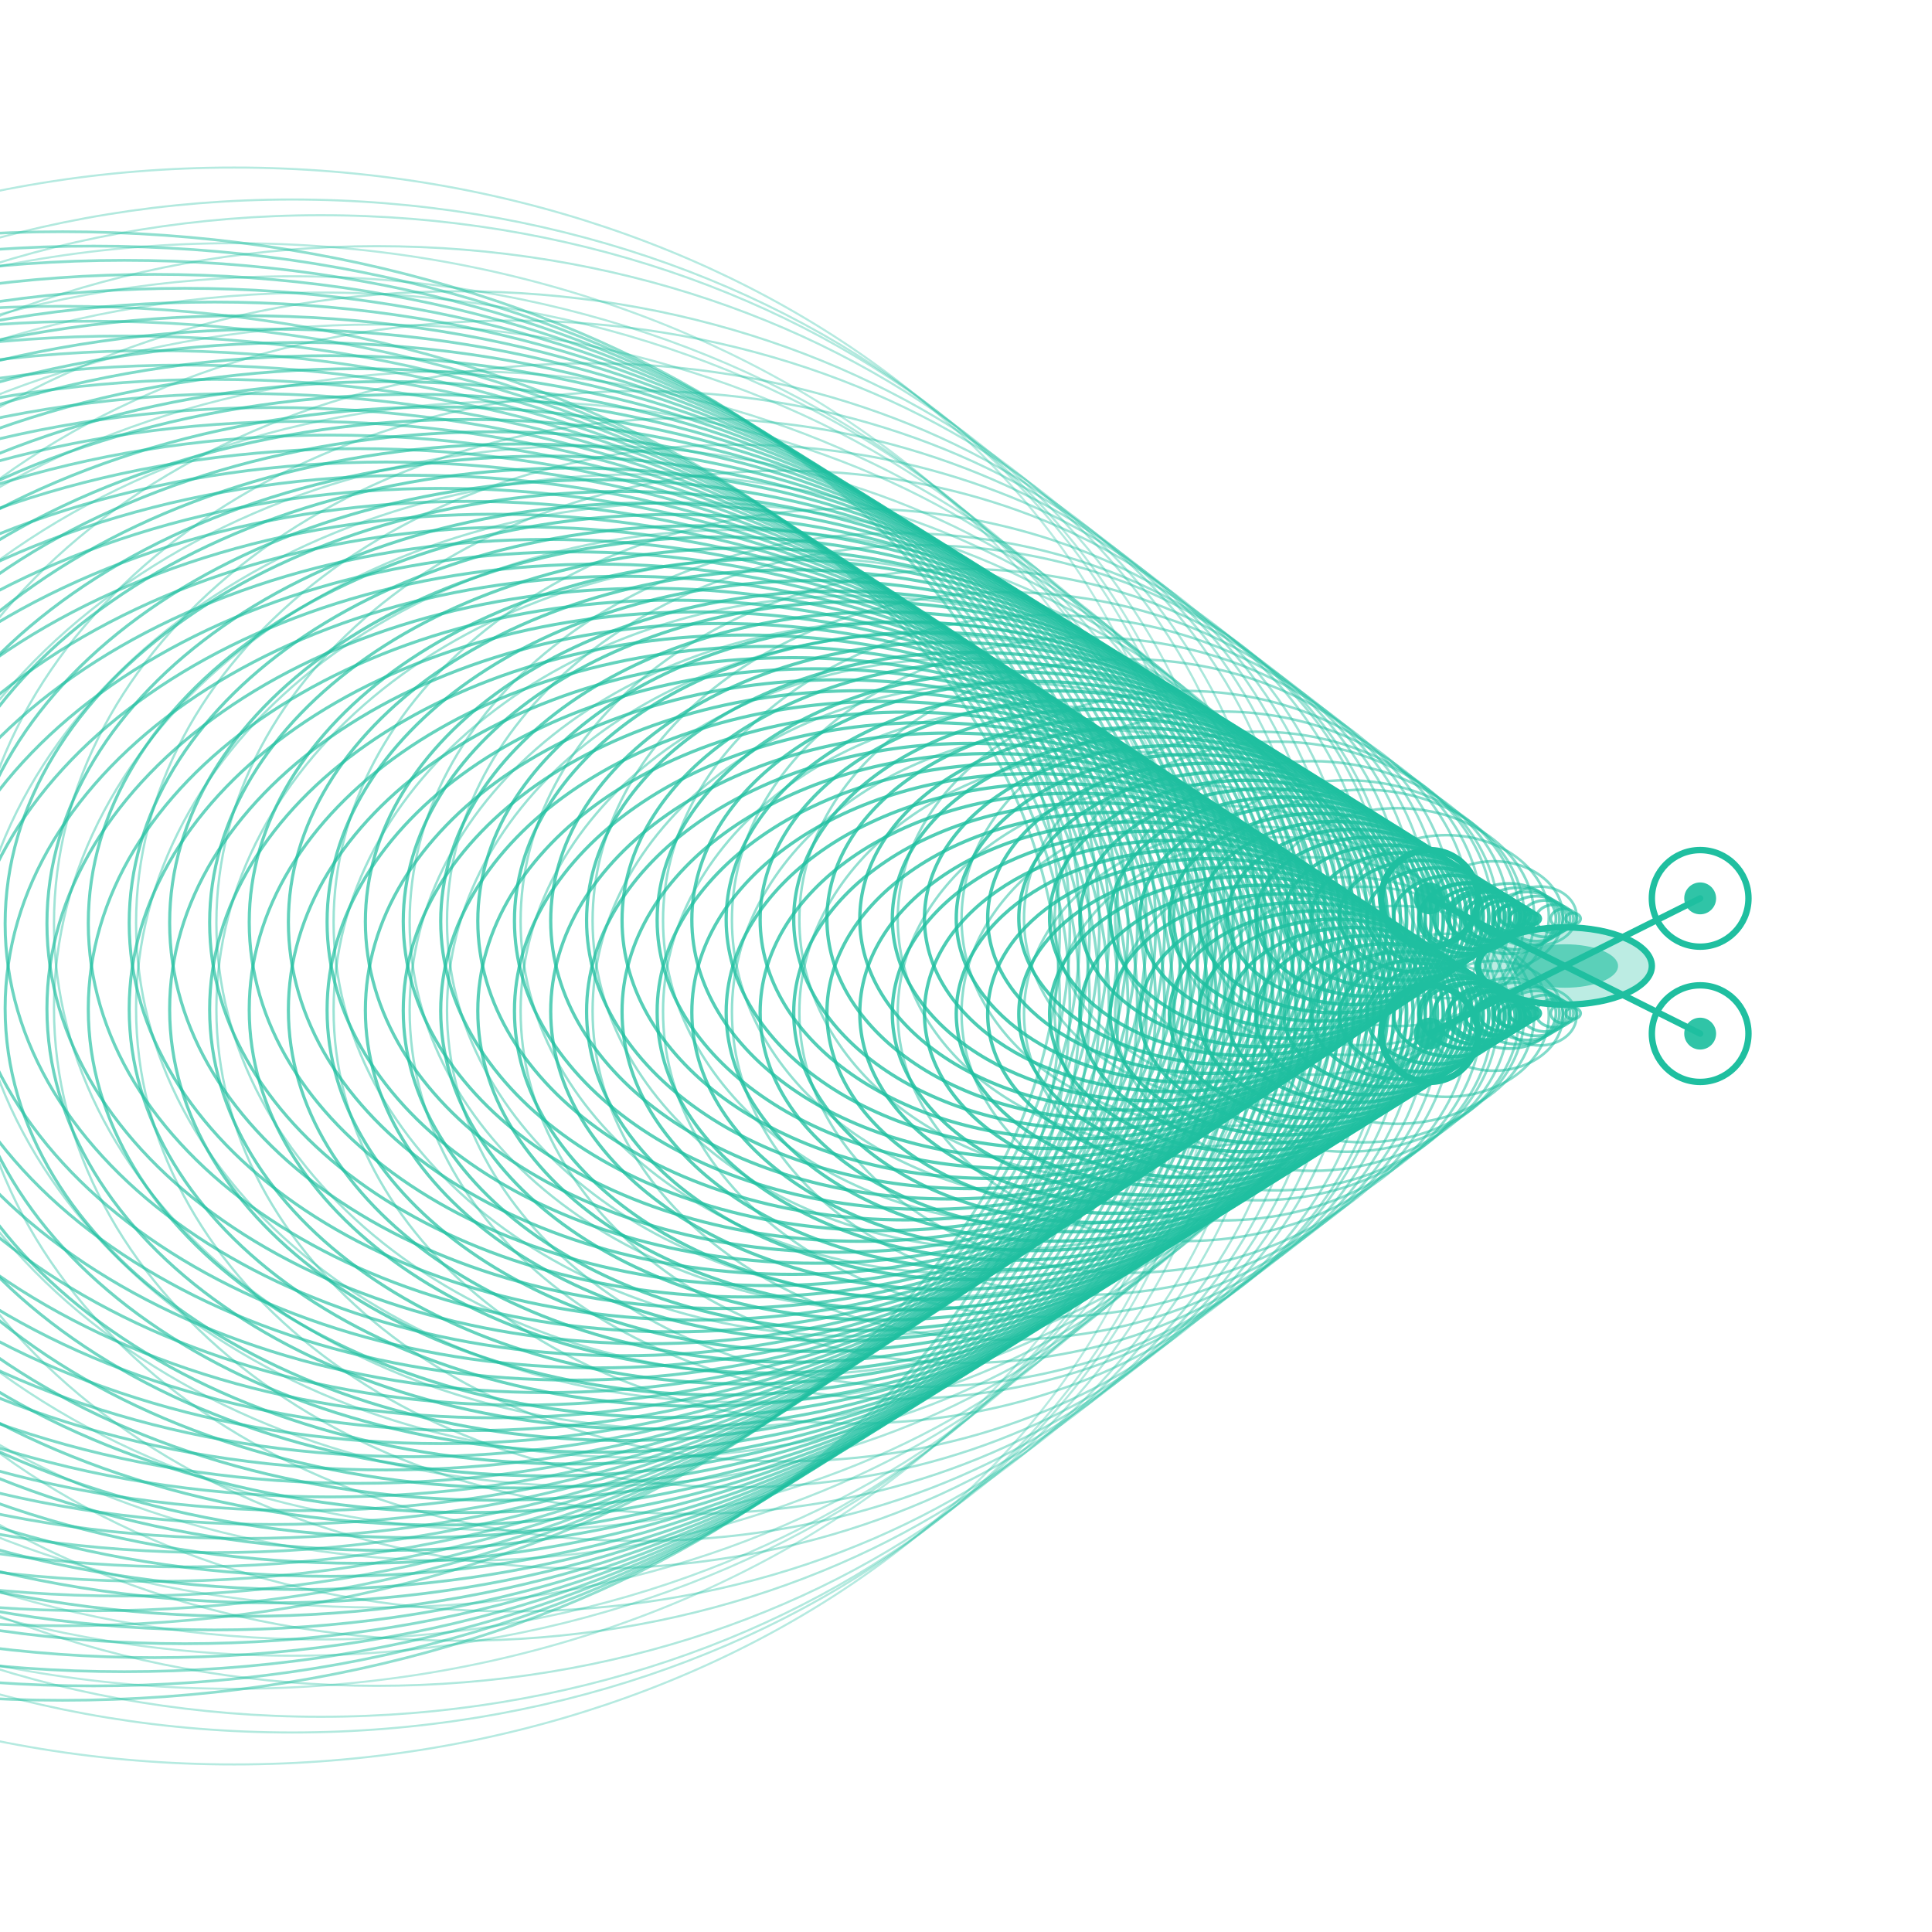
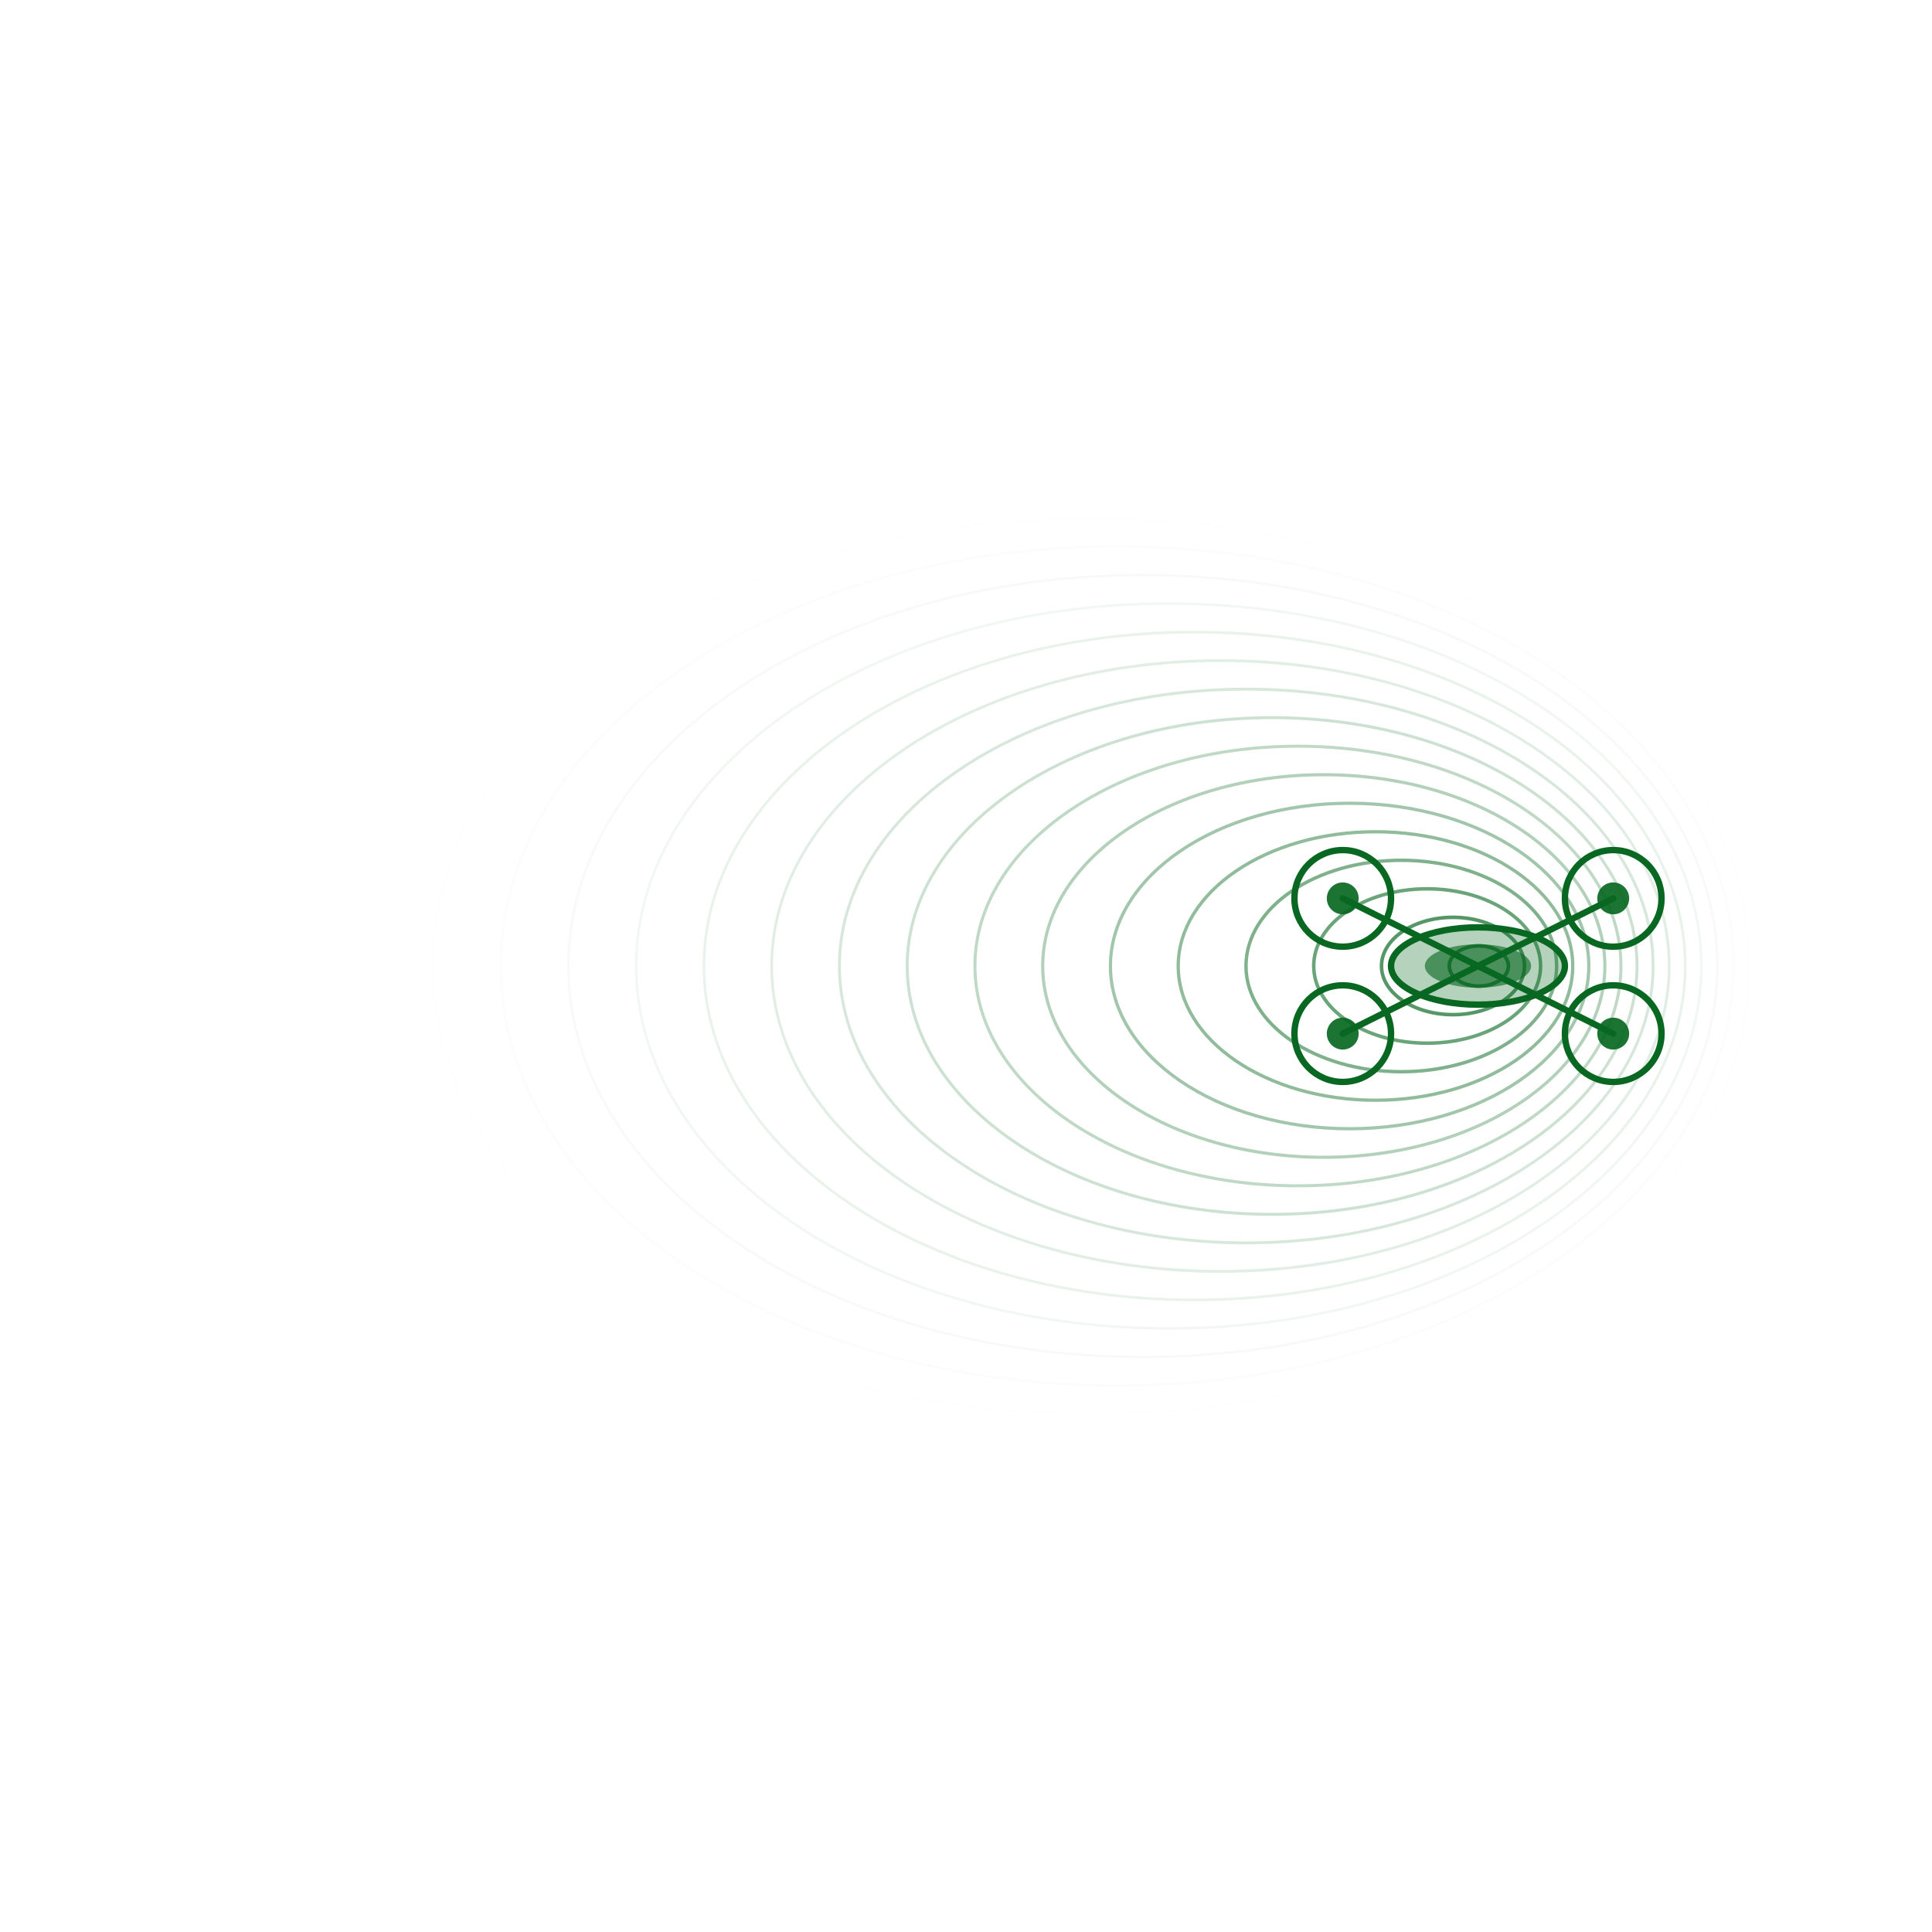
<svg xmlns="http://www.w3.org/2000/svg" viewBox="0 0 1000 1000" width="1000" height="1000" fill="none" role="img" aria-label="HET68 drone logo">
  <g transform="translate(500 500)">
-     <ellipse cx="-467.59" cy="19.29" rx="516.11" ry="360.78" stroke="#1FBFA0" stroke-width="1.39" stroke-opacity="0.497" />
-     <ellipse cx="-467.59" cy="-19.29" rx="516.11" ry="360.78" stroke="#1FBFA0" stroke-width="1.39" stroke-opacity="0.497" />
-     <ellipse cx="-451.52" cy="19.44" rx="505.25" ry="353.19" stroke="#1FBFA0" stroke-width="1.40" stroke-opacity="0.506" />
-     <ellipse cx="-451.52" cy="-19.44" rx="505.25" ry="353.19" stroke="#1FBFA0" stroke-width="1.40" stroke-opacity="0.506" />
-     <ellipse cx="-378.82" cy="19.58" rx="494.51" ry="393.69" stroke="#1FBFA0" stroke-width="1.07" stroke-opacity="0.331" />
-     <ellipse cx="-435.63" cy="19.58" rx="494.51" ry="345.68" stroke="#1FBFA0" stroke-width="1.41" stroke-opacity="0.514" />
-     <ellipse cx="-378.82" cy="-19.58" rx="494.51" ry="393.69" stroke="#1FBFA0" stroke-width="1.07" stroke-opacity="0.331" />
-     <ellipse cx="-435.63" cy="-19.58" rx="494.51" ry="345.68" stroke="#1FBFA0" stroke-width="1.41" stroke-opacity="0.514" />
-     <ellipse cx="-419.91" cy="19.73" rx="483.88" ry="338.25" stroke="#1FBFA0" stroke-width="1.42" stroke-opacity="0.522" />
-     <ellipse cx="-419.91" cy="-19.73" rx="483.88" ry="338.25" stroke="#1FBFA0" stroke-width="1.42" stroke-opacity="0.522" />
-     <ellipse cx="-348.78" cy="19.87" rx="473.37" ry="376.86" stroke="#1FBFA0" stroke-width="1.08" stroke-opacity="0.342" />
-     <ellipse cx="-404.36" cy="19.87" rx="473.37" ry="330.90" stroke="#1FBFA0" stroke-width="1.43" stroke-opacity="0.531" />
-     <ellipse cx="-348.78" cy="-19.87" rx="473.37" ry="376.86" stroke="#1FBFA0" stroke-width="1.08" stroke-opacity="0.342" />
-     <ellipse cx="-404.36" cy="-19.87" rx="473.37" ry="330.90" stroke="#1FBFA0" stroke-width="1.43" stroke-opacity="0.531" />
-     <ellipse cx="-334.01" cy="20.01" rx="462.98" ry="368.59" stroke="#1FBFA0" stroke-width="1.09" stroke-opacity="0.347" />
-     <ellipse cx="-388.98" cy="20.01" rx="462.98" ry="323.64" stroke="#1FBFA0" stroke-width="1.44" stroke-opacity="0.539" />
-     <ellipse cx="-334.01" cy="-20.01" rx="462.98" ry="368.59" stroke="#1FBFA0" stroke-width="1.09" stroke-opacity="0.347" />
-     <ellipse cx="-388.98" cy="-20.01" rx="462.98" ry="323.64" stroke="#1FBFA0" stroke-width="1.44" stroke-opacity="0.539" />
-     <ellipse cx="-373.77" cy="20.15" rx="452.70" ry="316.45" stroke="#1FBFA0" stroke-width="1.45" stroke-opacity="0.547" />
-     <ellipse cx="-373.77" cy="-20.15" rx="452.70" ry="316.45" stroke="#1FBFA0" stroke-width="1.45" stroke-opacity="0.547" />
-     <ellipse cx="-304.94" cy="20.28" rx="442.53" ry="352.30" stroke="#1FBFA0" stroke-width="1.10" stroke-opacity="0.358" />
-     <ellipse cx="-358.72" cy="20.28" rx="442.53" ry="309.34" stroke="#1FBFA0" stroke-width="1.46" stroke-opacity="0.555" />
-     <ellipse cx="-304.94" cy="-20.28" rx="442.53" ry="352.30" stroke="#1FBFA0" stroke-width="1.10" stroke-opacity="0.358" />
-     <ellipse cx="-358.72" cy="-20.28" rx="442.53" ry="309.34" stroke="#1FBFA0" stroke-width="1.46" stroke-opacity="0.555" />
-     <ellipse cx="-343.84" cy="20.42" rx="432.47" ry="302.31" stroke="#1FBFA0" stroke-width="1.46" stroke-opacity="0.563" />
-     <ellipse cx="-343.84" cy="-20.42" rx="432.47" ry="302.31" stroke="#1FBFA0" stroke-width="1.46" stroke-opacity="0.563" />
-     <ellipse cx="-329.12" cy="20.55" rx="422.52" ry="295.35" stroke="#1FBFA0" stroke-width="1.47" stroke-opacity="0.570" />
-     <ellipse cx="-329.12" cy="-20.55" rx="422.52" ry="295.35" stroke="#1FBFA0" stroke-width="1.47" stroke-opacity="0.570" />
-     <ellipse cx="-262.51" cy="20.69" rx="412.68" ry="328.54" stroke="#1FBFA0" stroke-width="1.12" stroke-opacity="0.373" />
-     <ellipse cx="-314.55" cy="20.69" rx="412.68" ry="288.47" stroke="#1FBFA0" stroke-width="1.48" stroke-opacity="0.578" />
-     <ellipse cx="-262.51" cy="-20.69" rx="412.68" ry="328.54" stroke="#1FBFA0" stroke-width="1.12" stroke-opacity="0.373" />
-     <ellipse cx="-314.55" cy="-20.69" rx="412.68" ry="288.47" stroke="#1FBFA0" stroke-width="1.48" stroke-opacity="0.578" />
-     <ellipse cx="-300.15" cy="20.82" rx="402.94" ry="281.67" stroke="#1FBFA0" stroke-width="1.49" stroke-opacity="0.586" />
-     <ellipse cx="-300.15" cy="-20.82" rx="402.94" ry="281.67" stroke="#1FBFA0" stroke-width="1.49" stroke-opacity="0.586" />
-     <ellipse cx="-234.99" cy="20.95" rx="393.31" ry="313.12" stroke="#1FBFA0" stroke-width="1.13" stroke-opacity="0.382" />
-     <ellipse cx="-285.91" cy="20.95" rx="393.31" ry="274.94" stroke="#1FBFA0" stroke-width="1.50" stroke-opacity="0.593" />
-     <ellipse cx="-234.99" cy="-20.95" rx="393.31" ry="313.12" stroke="#1FBFA0" stroke-width="1.13" stroke-opacity="0.382" />
-     <ellipse cx="-285.91" cy="-20.95" rx="393.31" ry="274.94" stroke="#1FBFA0" stroke-width="1.50" stroke-opacity="0.593" />
-     <ellipse cx="-271.81" cy="21.07" rx="383.79" ry="268.28" stroke="#1FBFA0" stroke-width="1.51" stroke-opacity="0.601" />
-     <ellipse cx="-271.81" cy="-21.07" rx="383.79" ry="268.28" stroke="#1FBFA0" stroke-width="1.51" stroke-opacity="0.601" />
-     <ellipse cx="-257.88" cy="21.20" rx="374.37" ry="261.69" stroke="#1FBFA0" stroke-width="1.52" stroke-opacity="0.608" />
-     <ellipse cx="-257.88" cy="-21.20" rx="374.37" ry="261.69" stroke="#1FBFA0" stroke-width="1.52" stroke-opacity="0.608" />
-     <ellipse cx="-194.83" cy="21.33" rx="365.05" ry="290.62" stroke="#1FBFA0" stroke-width="1.15" stroke-opacity="0.396" />
-     <ellipse cx="-244.09" cy="21.33" rx="365.05" ry="255.18" stroke="#1FBFA0" stroke-width="1.52" stroke-opacity="0.615" />
-     <ellipse cx="-194.83" cy="-21.33" rx="365.05" ry="290.62" stroke="#1FBFA0" stroke-width="1.15" stroke-opacity="0.396" />
-     <ellipse cx="-244.09" cy="-21.33" rx="365.05" ry="255.18" stroke="#1FBFA0" stroke-width="1.52" stroke-opacity="0.615" />
-     <ellipse cx="-230.46" cy="21.45" rx="355.83" ry="248.74" stroke="#1FBFA0" stroke-width="1.53" stroke-opacity="0.622" />
-     <ellipse cx="-230.46" cy="-21.45" rx="355.83" ry="248.74" stroke="#1FBFA0" stroke-width="1.53" stroke-opacity="0.622" />
-     <ellipse cx="-168.77" cy="21.57" rx="346.72" ry="276.03" stroke="#1FBFA0" stroke-width="1.17" stroke-opacity="0.406" />
-     <ellipse cx="-216.97" cy="21.57" rx="346.72" ry="242.36" stroke="#1FBFA0" stroke-width="1.54" stroke-opacity="0.630" />
-     <ellipse cx="-168.77" cy="-21.57" rx="346.72" ry="276.03" stroke="#1FBFA0" stroke-width="1.17" stroke-opacity="0.406" />
-     <ellipse cx="-216.97" cy="-21.57" rx="346.72" ry="242.36" stroke="#1FBFA0" stroke-width="1.54" stroke-opacity="0.630" />
-     <ellipse cx="-203.63" cy="21.70" rx="337.70" ry="236.06" stroke="#1FBFA0" stroke-width="1.55" stroke-opacity="0.637" />
-     <ellipse cx="-203.63" cy="-21.70" rx="337.70" ry="236.06" stroke="#1FBFA0" stroke-width="1.55" stroke-opacity="0.637" />
-     <ellipse cx="-143.28" cy="21.82" rx="328.78" ry="261.75" stroke="#1FBFA0" stroke-width="1.18" stroke-opacity="0.415" />
-     <ellipse cx="-190.43" cy="21.82" rx="328.78" ry="229.83" stroke="#1FBFA0" stroke-width="1.56" stroke-opacity="0.643" />
-     <ellipse cx="-143.28" cy="-21.82" rx="328.78" ry="261.75" stroke="#1FBFA0" stroke-width="1.18" stroke-opacity="0.415" />
-     <ellipse cx="-190.43" cy="-21.82" rx="328.78" ry="229.83" stroke="#1FBFA0" stroke-width="1.56" stroke-opacity="0.643" />
-     <ellipse cx="-177.38" cy="21.94" rx="319.96" ry="223.66" stroke="#1FBFA0" stroke-width="1.56" stroke-opacity="0.650" />
-     <ellipse cx="-177.38" cy="-21.94" rx="319.96" ry="223.66" stroke="#1FBFA0" stroke-width="1.56" stroke-opacity="0.650" />
-     <ellipse cx="-118.34" cy="22.05" rx="311.23" ry="247.78" stroke="#1FBFA0" stroke-width="1.19" stroke-opacity="0.424" />
-     <ellipse cx="-164.47" cy="22.05" rx="311.23" ry="217.56" stroke="#1FBFA0" stroke-width="1.57" stroke-opacity="0.657" />
-     <ellipse cx="-118.34" cy="-22.05" rx="311.23" ry="247.78" stroke="#1FBFA0" stroke-width="1.19" stroke-opacity="0.424" />
-     <ellipse cx="-164.47" cy="-22.05" rx="311.23" ry="217.56" stroke="#1FBFA0" stroke-width="1.57" stroke-opacity="0.657" />
-     <ellipse cx="-151.70" cy="22.17" rx="302.60" ry="211.53" stroke="#1FBFA0" stroke-width="1.58" stroke-opacity="0.664" />
-     <ellipse cx="-151.70" cy="-22.17" rx="302.60" ry="211.53" stroke="#1FBFA0" stroke-width="1.58" stroke-opacity="0.664" />
-     <ellipse cx="-93.94" cy="22.28" rx="294.06" ry="234.11" stroke="#1FBFA0" stroke-width="1.20" stroke-opacity="0.432" />
-     <ellipse cx="-139.07" cy="22.28" rx="294.06" ry="205.56" stroke="#1FBFA0" stroke-width="1.59" stroke-opacity="0.671" />
-     <ellipse cx="-93.94" cy="-22.28" rx="294.06" ry="234.11" stroke="#1FBFA0" stroke-width="1.20" stroke-opacity="0.432" />
-     <ellipse cx="-139.07" cy="-22.28" rx="294.06" ry="205.56" stroke="#1FBFA0" stroke-width="1.59" stroke-opacity="0.671" />
-     <ellipse cx="-126.57" cy="22.40" rx="285.62" ry="199.66" stroke="#1FBFA0" stroke-width="1.60" stroke-opacity="0.677" />
-     <ellipse cx="-126.57" cy="-22.40" rx="285.62" ry="199.66" stroke="#1FBFA0" stroke-width="1.60" stroke-opacity="0.677" />
-     <ellipse cx="-114.22" cy="22.51" rx="277.27" ry="193.82" stroke="#1FBFA0" stroke-width="1.60" stroke-opacity="0.684" />
-     <ellipse cx="-114.22" cy="-22.51" rx="277.27" ry="193.82" stroke="#1FBFA0" stroke-width="1.60" stroke-opacity="0.684" />
-     <ellipse cx="-58.32" cy="22.62" rx="269.01" ry="214.16" stroke="#1FBFA0" stroke-width="1.22" stroke-opacity="0.445" />
-     <ellipse cx="-101.99" cy="22.62" rx="269.01" ry="188.04" stroke="#1FBFA0" stroke-width="1.61" stroke-opacity="0.690" />
-     <ellipse cx="-58.32" cy="-22.62" rx="269.01" ry="214.16" stroke="#1FBFA0" stroke-width="1.22" stroke-opacity="0.445" />
-     <ellipse cx="-101.99" cy="-22.62" rx="269.01" ry="188.04" stroke="#1FBFA0" stroke-width="1.61" stroke-opacity="0.690" />
-     <ellipse cx="-89.90" cy="22.73" rx="260.83" ry="182.33" stroke="#1FBFA0" stroke-width="1.62" stroke-opacity="0.697" />
-     <ellipse cx="-89.90" cy="-22.73" rx="260.83" ry="182.33" stroke="#1FBFA0" stroke-width="1.62" stroke-opacity="0.697" />
-     <ellipse cx="-35.22" cy="22.84" rx="252.75" ry="201.22" stroke="#1FBFA0" stroke-width="1.23" stroke-opacity="0.453" />
-     <ellipse cx="-77.95" cy="22.84" rx="252.75" ry="176.68" stroke="#1FBFA0" stroke-width="1.62" stroke-opacity="0.703" />
-     <ellipse cx="-35.22" cy="-22.84" rx="252.75" ry="201.22" stroke="#1FBFA0" stroke-width="1.23" stroke-opacity="0.453" />
-     <ellipse cx="-77.95" cy="-22.84" rx="252.75" ry="176.68" stroke="#1FBFA0" stroke-width="1.62" stroke-opacity="0.703" />
-     <ellipse cx="-23.86" cy="22.95" rx="244.76" ry="194.85" stroke="#1FBFA0" stroke-width="1.23" stroke-opacity="0.457" />
-     <ellipse cx="-66.12" cy="22.95" rx="244.76" ry="171.09" stroke="#1FBFA0" stroke-width="1.63" stroke-opacity="0.709" />
-     <ellipse cx="-23.86" cy="-22.95" rx="244.76" ry="194.85" stroke="#1FBFA0" stroke-width="1.23" stroke-opacity="0.457" />
-     <ellipse cx="-66.12" cy="-22.95" rx="244.76" ry="171.09" stroke="#1FBFA0" stroke-width="1.63" stroke-opacity="0.709" />
-     <ellipse cx="-54.42" cy="23.06" rx="236.85" ry="165.56" stroke="#1FBFA0" stroke-width="1.64" stroke-opacity="0.715" />
-     <ellipse cx="-54.42" cy="-23.06" rx="236.85" ry="165.56" stroke="#1FBFA0" stroke-width="1.64" stroke-opacity="0.715" />
-     <ellipse cx="-1.50" cy="23.16" rx="229.03" ry="182.33" stroke="#1FBFA0" stroke-width="1.25" stroke-opacity="0.465" />
-     <ellipse cx="-42.85" cy="23.16" rx="229.03" ry="160.10" stroke="#1FBFA0" stroke-width="1.65" stroke-opacity="0.721" />
-     <ellipse cx="-1.50" cy="-23.16" rx="229.03" ry="182.33" stroke="#1FBFA0" stroke-width="1.25" stroke-opacity="0.465" />
-     <ellipse cx="-42.85" cy="-23.16" rx="229.03" ry="160.10" stroke="#1FBFA0" stroke-width="1.65" stroke-opacity="0.721" />
-     <ellipse cx="-31.40" cy="23.27" rx="221.29" ry="154.69" stroke="#1FBFA0" stroke-width="1.65" stroke-opacity="0.727" />
-     <ellipse cx="-31.40" cy="-23.27" rx="221.29" ry="154.69" stroke="#1FBFA0" stroke-width="1.65" stroke-opacity="0.727" />
-     <ellipse cx="20.37" cy="23.37" rx="213.64" ry="170.08" stroke="#1FBFA0" stroke-width="1.26" stroke-opacity="0.473" />
-     <ellipse cx="-20.08" cy="23.37" rx="213.64" ry="149.34" stroke="#1FBFA0" stroke-width="1.66" stroke-opacity="0.733" />
-     <ellipse cx="20.37" cy="-23.37" rx="213.64" ry="170.08" stroke="#1FBFA0" stroke-width="1.26" stroke-opacity="0.473" />
-     <ellipse cx="-20.08" cy="-23.37" rx="213.64" ry="149.34" stroke="#1FBFA0" stroke-width="1.66" stroke-opacity="0.733" />
-     <ellipse cx="-8.88" cy="23.47" rx="206.07" ry="144.05" stroke="#1FBFA0" stroke-width="1.67" stroke-opacity="0.739" />
-     <ellipse cx="-8.88" cy="-23.47" rx="206.07" ry="144.05" stroke="#1FBFA0" stroke-width="1.67" stroke-opacity="0.739" />
-     <ellipse cx="41.77" cy="23.57" rx="198.58" ry="158.09" stroke="#1FBFA0" stroke-width="1.27" stroke-opacity="0.480" />
-     <ellipse cx="2.20" cy="23.57" rx="198.58" ry="138.81" stroke="#1FBFA0" stroke-width="1.67" stroke-opacity="0.745" />
-     <ellipse cx="41.77" cy="-23.57" rx="198.58" ry="158.09" stroke="#1FBFA0" stroke-width="1.27" stroke-opacity="0.480" />
-     <ellipse cx="2.20" cy="-23.57" rx="198.58" ry="138.81" stroke="#1FBFA0" stroke-width="1.67" stroke-opacity="0.745" />
-     <ellipse cx="13.15" cy="23.67" rx="191.18" ry="133.64" stroke="#1FBFA0" stroke-width="1.68" stroke-opacity="0.751" />
-     <ellipse cx="13.15" cy="-23.67" rx="191.18" ry="133.64" stroke="#1FBFA0" stroke-width="1.68" stroke-opacity="0.751" />
-     <ellipse cx="62.70" cy="23.77" rx="183.85" ry="146.37" stroke="#1FBFA0" stroke-width="1.28" stroke-opacity="0.488" />
-     <ellipse cx="23.99" cy="23.77" rx="183.85" ry="128.52" stroke="#1FBFA0" stroke-width="1.69" stroke-opacity="0.757" />
-     <ellipse cx="62.70" cy="-23.77" rx="183.85" ry="146.37" stroke="#1FBFA0" stroke-width="1.28" stroke-opacity="0.488" />
-     <ellipse cx="23.99" cy="-23.77" rx="183.85" ry="128.52" stroke="#1FBFA0" stroke-width="1.69" stroke-opacity="0.757" />
-     <ellipse cx="34.71" cy="23.87" rx="176.61" ry="123.45" stroke="#1FBFA0" stroke-width="1.69" stroke-opacity="0.762" />
-     <ellipse cx="34.71" cy="-23.87" rx="176.61" ry="123.45" stroke="#1FBFA0" stroke-width="1.69" stroke-opacity="0.762" />
-     <ellipse cx="83.18" cy="23.97" rx="169.44" ry="134.89" stroke="#1FBFA0" stroke-width="1.29" stroke-opacity="0.495" />
-     <ellipse cx="45.31" cy="23.97" rx="169.44" ry="118.44" stroke="#1FBFA0" stroke-width="1.70" stroke-opacity="0.768" />
-     <ellipse cx="83.18" cy="-23.97" rx="169.44" ry="134.89" stroke="#1FBFA0" stroke-width="1.29" stroke-opacity="0.495" />
-     <ellipse cx="45.31" cy="-23.97" rx="169.44" ry="118.44" stroke="#1FBFA0" stroke-width="1.70" stroke-opacity="0.768" />
-     <ellipse cx="55.80" cy="24.06" rx="162.35" ry="113.49" stroke="#1FBFA0" stroke-width="1.71" stroke-opacity="0.773" />
-     <ellipse cx="55.80" cy="-24.06" rx="162.35" ry="113.49" stroke="#1FBFA0" stroke-width="1.71" stroke-opacity="0.773" />
-     <ellipse cx="66.17" cy="24.16" rx="155.34" ry="108.59" stroke="#1FBFA0" stroke-width="1.71" stroke-opacity="0.779" />
-     <ellipse cx="66.17" cy="-24.16" rx="155.34" ry="108.59" stroke="#1FBFA0" stroke-width="1.71" stroke-opacity="0.779" />
-     <ellipse cx="113.08" cy="24.25" rx="148.41" ry="118.15" stroke="#1FBFA0" stroke-width="1.30" stroke-opacity="0.505" />
-     <ellipse cx="76.43" cy="24.25" rx="148.41" ry="103.74" stroke="#1FBFA0" stroke-width="1.72" stroke-opacity="0.784" />
-     <ellipse cx="113.08" cy="-24.25" rx="148.41" ry="118.15" stroke="#1FBFA0" stroke-width="1.30" stroke-opacity="0.505" />
-     <ellipse cx="76.43" cy="-24.25" rx="148.41" ry="103.74" stroke="#1FBFA0" stroke-width="1.72" stroke-opacity="0.784" />
-     <ellipse cx="86.58" cy="24.34" rx="141.55" ry="98.95" stroke="#1FBFA0" stroke-width="1.72" stroke-opacity="0.790" />
-     <ellipse cx="86.58" cy="-24.34" rx="141.55" ry="98.95" stroke="#1FBFA0" stroke-width="1.72" stroke-opacity="0.790" />
-     <ellipse cx="132.47" cy="24.43" rx="134.76" ry="107.29" stroke="#1FBFA0" stroke-width="1.31" stroke-opacity="0.512" />
-     <ellipse cx="96.62" cy="24.43" rx="134.76" ry="94.20" stroke="#1FBFA0" stroke-width="1.73" stroke-opacity="0.795" />
-     <ellipse cx="132.47" cy="-24.43" rx="134.76" ry="107.29" stroke="#1FBFA0" stroke-width="1.31" stroke-opacity="0.512" />
-     <ellipse cx="96.62" cy="-24.43" rx="134.76" ry="94.20" stroke="#1FBFA0" stroke-width="1.73" stroke-opacity="0.795" />
-     <ellipse cx="106.55" cy="24.52" rx="128.05" ry="89.51" stroke="#1FBFA0" stroke-width="1.74" stroke-opacity="0.800" />
-     <ellipse cx="106.55" cy="-24.52" rx="128.05" ry="89.51" stroke="#1FBFA0" stroke-width="1.74" stroke-opacity="0.800" />
-     <ellipse cx="151.44" cy="24.61" rx="121.41" ry="96.66" stroke="#1FBFA0" stroke-width="1.32" stroke-opacity="0.519" />
-     <ellipse cx="116.37" cy="24.61" rx="121.41" ry="84.87" stroke="#1FBFA0" stroke-width="1.74" stroke-opacity="0.805" />
-     <ellipse cx="151.44" cy="-24.61" rx="121.41" ry="96.66" stroke="#1FBFA0" stroke-width="1.32" stroke-opacity="0.519" />
-     <ellipse cx="116.37" cy="-24.61" rx="121.41" ry="84.87" stroke="#1FBFA0" stroke-width="1.74" stroke-opacity="0.805" />
-     <ellipse cx="160.77" cy="24.70" rx="114.85" ry="91.43" stroke="#1FBFA0" stroke-width="1.32" stroke-opacity="0.522" />
-     <ellipse cx="126.08" cy="24.70" rx="114.85" ry="80.28" stroke="#1FBFA0" stroke-width="1.75" stroke-opacity="0.810" />
-     <ellipse cx="160.77" cy="-24.70" rx="114.85" ry="91.43" stroke="#1FBFA0" stroke-width="1.32" stroke-opacity="0.522" />
-     <ellipse cx="126.08" cy="-24.70" rx="114.85" ry="80.28" stroke="#1FBFA0" stroke-width="1.75" stroke-opacity="0.810" />
-     <ellipse cx="135.69" cy="24.79" rx="108.35" ry="75.74" stroke="#1FBFA0" stroke-width="1.75" stroke-opacity="0.815" />
-     <ellipse cx="135.69" cy="-24.79" rx="108.35" ry="75.74" stroke="#1FBFA0" stroke-width="1.75" stroke-opacity="0.815" />
-     <ellipse cx="179.13" cy="24.88" rx="101.93" ry="81.15" stroke="#1FBFA0" stroke-width="1.33" stroke-opacity="0.529" />
-     <ellipse cx="145.20" cy="24.88" rx="101.93" ry="71.25" stroke="#1FBFA0" stroke-width="1.76" stroke-opacity="0.820" />
-     <ellipse cx="179.13" cy="-24.88" rx="101.93" ry="81.15" stroke="#1FBFA0" stroke-width="1.33" stroke-opacity="0.529" />
-     <ellipse cx="145.20" cy="-24.88" rx="101.93" ry="71.25" stroke="#1FBFA0" stroke-width="1.76" stroke-opacity="0.820" />
-     <ellipse cx="154.60" cy="24.96" rx="95.58" ry="66.81" stroke="#1FBFA0" stroke-width="1.76" stroke-opacity="0.825" />
-     <ellipse cx="154.60" cy="-24.96" rx="95.58" ry="66.81" stroke="#1FBFA0" stroke-width="1.76" stroke-opacity="0.825" />
-     <ellipse cx="197.10" cy="25.05" rx="89.29" ry="71.09" stroke="#1FBFA0" stroke-width="1.34" stroke-opacity="0.535" />
-     <ellipse cx="163.89" cy="25.05" rx="89.29" ry="62.42" stroke="#1FBFA0" stroke-width="1.77" stroke-opacity="0.830" />
-     <ellipse cx="197.10" cy="-25.05" rx="89.29" ry="71.09" stroke="#1FBFA0" stroke-width="1.34" stroke-opacity="0.535" />
-     <ellipse cx="163.89" cy="-25.05" rx="89.29" ry="62.42" stroke="#1FBFA0" stroke-width="1.77" stroke-opacity="0.830" />
-     <ellipse cx="205.93" cy="25.13" rx="83.07" ry="66.14" stroke="#1FBFA0" stroke-width="1.34" stroke-opacity="0.538" />
-     <ellipse cx="173.09" cy="25.13" rx="83.07" ry="58.07" stroke="#1FBFA0" stroke-width="1.78" stroke-opacity="0.835" />
-     <ellipse cx="205.93" cy="-25.13" rx="83.07" ry="66.14" stroke="#1FBFA0" stroke-width="1.34" stroke-opacity="0.538" />
-     <ellipse cx="173.09" cy="-25.13" rx="83.07" ry="58.07" stroke="#1FBFA0" stroke-width="1.78" stroke-opacity="0.835" />
-     <ellipse cx="182.19" cy="25.21" rx="76.93" ry="53.77" stroke="#1FBFA0" stroke-width="1.78" stroke-opacity="0.840" />
-     <ellipse cx="182.19" cy="-25.21" rx="76.93" ry="53.77" stroke="#1FBFA0" stroke-width="1.78" stroke-opacity="0.840" />
-     <ellipse cx="223.31" cy="25.29" rx="70.84" ry="56.40" stroke="#1FBFA0" stroke-width="1.35" stroke-opacity="0.544" />
-     <ellipse cx="191.19" cy="25.29" rx="70.84" ry="49.52" stroke="#1FBFA0" stroke-width="1.79" stroke-opacity="0.845" />
-     <ellipse cx="223.31" cy="-25.29" rx="70.84" ry="56.40" stroke="#1FBFA0" stroke-width="1.35" stroke-opacity="0.544" />
-     <ellipse cx="191.19" cy="-25.29" rx="70.84" ry="49.52" stroke="#1FBFA0" stroke-width="1.79" stroke-opacity="0.845" />
-     <ellipse cx="200.09" cy="25.38" rx="64.83" ry="45.32" stroke="#1FBFA0" stroke-width="1.79" stroke-opacity="0.849" />
-     <ellipse cx="200.09" cy="-25.38" rx="64.83" ry="45.32" stroke="#1FBFA0" stroke-width="1.79" stroke-opacity="0.849" />
-     <ellipse cx="208.89" cy="25.46" rx="58.88" ry="41.16" stroke="#1FBFA0" stroke-width="1.80" stroke-opacity="0.854" />
-     <ellipse cx="208.89" cy="-25.46" rx="58.88" ry="41.16" stroke="#1FBFA0" stroke-width="1.80" stroke-opacity="0.854" />
-     <ellipse cx="248.68" cy="25.54" rx="52.99" ry="42.19" stroke="#1FBFA0" stroke-width="1.36" stroke-opacity="0.553" />
-     <ellipse cx="217.60" cy="25.54" rx="52.99" ry="37.04" stroke="#1FBFA0" stroke-width="1.80" stroke-opacity="0.859" />
-     <ellipse cx="248.68" cy="-25.54" rx="52.99" ry="42.19" stroke="#1FBFA0" stroke-width="1.36" stroke-opacity="0.553" />
-     <ellipse cx="217.60" cy="-25.54" rx="52.99" ry="37.04" stroke="#1FBFA0" stroke-width="1.80" stroke-opacity="0.859" />
-     <ellipse cx="226.21" cy="25.61" rx="47.17" ry="32.97" stroke="#1FBFA0" stroke-width="1.81" stroke-opacity="0.863" />
-     <ellipse cx="226.21" cy="-25.61" rx="47.17" ry="32.97" stroke="#1FBFA0" stroke-width="1.81" stroke-opacity="0.863" />
-     <ellipse cx="234.73" cy="25.69" rx="41.41" ry="28.95" stroke="#1FBFA0" stroke-width="1.81" stroke-opacity="0.868" />
-     <ellipse cx="234.73" cy="-25.69" rx="41.41" ry="28.95" stroke="#1FBFA0" stroke-width="1.81" stroke-opacity="0.868" />
-     <ellipse cx="273.24" cy="25.77" rx="35.72" ry="28.44" stroke="#1FBFA0" stroke-width="1.38" stroke-opacity="0.562" />
-     <ellipse cx="243.15" cy="25.77" rx="35.72" ry="24.97" stroke="#1FBFA0" stroke-width="1.82" stroke-opacity="0.872" />
-     <ellipse cx="273.24" cy="-25.77" rx="35.72" ry="28.44" stroke="#1FBFA0" stroke-width="1.38" stroke-opacity="0.562" />
-     <ellipse cx="243.15" cy="-25.77" rx="35.72" ry="24.97" stroke="#1FBFA0" stroke-width="1.82" stroke-opacity="0.872" />
-     <ellipse cx="251.49" cy="25.84" rx="30.08" ry="21.03" stroke="#1FBFA0" stroke-width="1.82" stroke-opacity="0.877" />
-     <ellipse cx="251.49" cy="-25.84" rx="30.08" ry="21.03" stroke="#1FBFA0" stroke-width="1.82" stroke-opacity="0.877" />
-     <ellipse cx="259.96" cy="24.50" rx="25.52" ry="18.23" stroke="#1FBFA0" stroke-width="1.90" stroke-opacity="0.920" />
-     <ellipse cx="259.96" cy="-24.50" rx="25.52" ry="18.23" stroke="#1FBFA0" stroke-width="1.90" stroke-opacity="0.920" />
-     <ellipse cx="259.73" cy="25.92" rx="24.51" ry="17.14" stroke="#1FBFA0" stroke-width="1.83" stroke-opacity="0.881" />
-     <ellipse cx="259.73" cy="-25.92" rx="24.51" ry="17.14" stroke="#1FBFA0" stroke-width="1.83" stroke-opacity="0.881" />
-     <ellipse cx="281.06" cy="24.50" rx="24.30" ry="18.23" stroke="#1FBFA0" stroke-width="1.50" stroke-opacity="0.650" />
-     <ellipse cx="281.06" cy="-24.50" rx="24.30" ry="18.23" stroke="#1FBFA0" stroke-width="1.50" stroke-opacity="0.650" />
-     <ellipse cx="264.70" cy="24.50" rx="22.45" ry="16.04" stroke="#1FBFA0" stroke-width="1.90" stroke-opacity="0.920" />
-     <ellipse cx="264.70" cy="-24.50" rx="22.45" ry="16.04" stroke="#1FBFA0" stroke-width="1.90" stroke-opacity="0.920" />
-     <ellipse cx="285.79" cy="24.50" rx="21.38" ry="16.04" stroke="#1FBFA0" stroke-width="1.50" stroke-opacity="0.650" />
-     <ellipse cx="285.79" cy="-24.50" rx="21.38" ry="16.04" stroke="#1FBFA0" stroke-width="1.50" stroke-opacity="0.650" />
-     <ellipse cx="269.45" cy="24.50" rx="19.39" ry="13.85" stroke="#1FBFA0" stroke-width="1.90" stroke-opacity="0.920" />
-     <ellipse cx="269.45" cy="-24.50" rx="19.39" ry="13.85" stroke="#1FBFA0" stroke-width="1.90" stroke-opacity="0.920" />
-     <ellipse cx="296.99" cy="25.99" rx="19.00" ry="15.13" stroke="#1FBFA0" stroke-width="1.39" stroke-opacity="0.570" />
-     <ellipse cx="267.89" cy="25.99" rx="19.00" ry="13.28" stroke="#1FBFA0" stroke-width="1.83" stroke-opacity="0.885" />
-     <ellipse cx="296.99" cy="-25.99" rx="19.00" ry="15.13" stroke="#1FBFA0" stroke-width="1.39" stroke-opacity="0.570" />
-     <ellipse cx="267.89" cy="-25.99" rx="19.00" ry="13.28" stroke="#1FBFA0" stroke-width="1.83" stroke-opacity="0.885" />
-     <ellipse cx="290.52" cy="24.50" rx="18.47" ry="13.85" stroke="#1FBFA0" stroke-width="1.50" stroke-opacity="0.650" />
-     <ellipse cx="290.52" cy="-24.50" rx="18.47" ry="13.85" stroke="#1FBFA0" stroke-width="1.50" stroke-opacity="0.650" />
-     <ellipse cx="274.19" cy="24.50" rx="16.33" ry="11.66" stroke="#1FBFA0" stroke-width="1.90" stroke-opacity="0.920" />
-     <ellipse cx="274.19" cy="-24.50" rx="16.33" ry="11.66" stroke="#1FBFA0" stroke-width="1.90" stroke-opacity="0.920" />
-     <ellipse cx="295.26" cy="24.50" rx="15.55" ry="11.66" stroke="#1FBFA0" stroke-width="1.50" stroke-opacity="0.650" />
-     <ellipse cx="295.26" cy="-24.50" rx="15.55" ry="11.66" stroke="#1FBFA0" stroke-width="1.50" stroke-opacity="0.650" />
-     <ellipse cx="275.95" cy="26.07" rx="13.55" ry="9.47" stroke="#1FBFA0" stroke-width="1.84" stroke-opacity="0.889" />
-     <ellipse cx="275.95" cy="-26.07" rx="13.55" ry="9.47" stroke="#1FBFA0" stroke-width="1.84" stroke-opacity="0.889" />
-     <ellipse cx="278.94" cy="24.50" rx="13.27" ry="9.48" stroke="#1FBFA0" stroke-width="1.90" stroke-opacity="0.920" />
-     <ellipse cx="278.94" cy="-24.50" rx="13.27" ry="9.48" stroke="#1FBFA0" stroke-width="1.90" stroke-opacity="0.920" />
-     <ellipse cx="299.99" cy="24.50" rx="12.64" ry="9.48" stroke="#1FBFA0" stroke-width="1.50" stroke-opacity="0.650" />
-     <ellipse cx="299.99" cy="-24.50" rx="12.64" ry="9.48" stroke="#1FBFA0" stroke-width="1.50" stroke-opacity="0.650" />
-     <ellipse cx="283.68" cy="24.50" rx="10.21" ry="7.29" stroke="#1FBFA0" stroke-width="1.90" stroke-opacity="0.920" />
-     <ellipse cx="283.68" cy="-24.50" rx="10.21" ry="7.29" stroke="#1FBFA0" stroke-width="1.90" stroke-opacity="0.920" />
-     <ellipse cx="304.72" cy="24.50" rx="9.72" ry="7.29" stroke="#1FBFA0" stroke-width="1.50" stroke-opacity="0.650" />
-     <ellipse cx="304.72" cy="-24.50" rx="9.72" ry="7.29" stroke="#1FBFA0" stroke-width="1.50" stroke-opacity="0.650" />
-     <ellipse cx="283.93" cy="26.14" rx="8.16" ry="5.70" stroke="#1FBFA0" stroke-width="1.84" stroke-opacity="0.894" />
-     <ellipse cx="283.93" cy="-26.14" rx="8.16" ry="5.70" stroke="#1FBFA0" stroke-width="1.84" stroke-opacity="0.894" />
-     <ellipse cx="288.43" cy="24.50" rx="7.14" ry="5.10" stroke="#1FBFA0" stroke-width="1.90" stroke-opacity="0.920" />
-     <ellipse cx="288.43" cy="-24.50" rx="7.14" ry="5.10" stroke="#1FBFA0" stroke-width="1.90" stroke-opacity="0.920" />
-     <ellipse cx="309.46" cy="24.50" rx="6.80" ry="5.10" stroke="#1FBFA0" stroke-width="1.50" stroke-opacity="0.650" />
-     <ellipse cx="309.46" cy="-24.50" rx="6.80" ry="5.10" stroke="#1FBFA0" stroke-width="1.50" stroke-opacity="0.650" />
-     <ellipse cx="293.17" cy="24.50" rx="4.08" ry="2.92" stroke="#1FBFA0" stroke-width="1.90" stroke-opacity="0.920" />
-     <ellipse cx="293.17" cy="-24.50" rx="4.08" ry="2.92" stroke="#1FBFA0" stroke-width="1.90" stroke-opacity="0.920" />
-     <ellipse cx="314.19" cy="24.50" rx="3.89" ry="2.92" stroke="#1FBFA0" stroke-width="1.50" stroke-opacity="0.650" />
-     <ellipse cx="314.19" cy="-24.50" rx="3.89" ry="2.92" stroke="#1FBFA0" stroke-width="1.50" stroke-opacity="0.650" />
-     <g transform="translate(310.00 0.00) rotate(180)" stroke="#1FBFA0" stroke-width="3.3" stroke-linejoin="round" stroke-linecap="round" fill="#1FBFA0" fill-opacity="0.3">
+     <ellipse cx="64.81" cy="0.00" rx="340.76" ry="231.89" stroke="#086821" stroke-width="1.20" stroke-opacity="0.005" />
+     <ellipse cx="78.19" cy="0.00" rx="319.06" ry="217.12" stroke="#086821" stroke-width="1.25" stroke-opacity="0.016" />
+     <ellipse cx="91.56" cy="0.00" rx="297.37" ry="202.36" stroke="#086821" stroke-width="1.29" stroke-opacity="0.032" />
+     <ellipse cx="104.94" cy="0.00" rx="275.67" ry="187.60" stroke="#086821" stroke-width="1.34" stroke-opacity="0.054" />
+     <ellipse cx="118.31" cy="0.00" rx="253.97" ry="172.83" stroke="#086821" stroke-width="1.39" stroke-opacity="0.083" />
+     <ellipse cx="131.69" cy="0.00" rx="232.28" ry="158.07" stroke="#086821" stroke-width="1.43" stroke-opacity="0.117" />
+     <ellipse cx="145.06" cy="0.00" rx="210.58" ry="143.30" stroke="#086821" stroke-width="1.48" stroke-opacity="0.157" />
+     <ellipse cx="158.44" cy="0.00" rx="188.88" ry="128.54" stroke="#086821" stroke-width="1.53" stroke-opacity="0.202" />
+     <ellipse cx="171.81" cy="0.00" rx="167.19" ry="113.77" stroke="#086821" stroke-width="1.57" stroke-opacity="0.254" />
+     <ellipse cx="185.19" cy="0.00" rx="145.49" ry="99.01" stroke="#086821" stroke-width="1.62" stroke-opacity="0.312" />
+     <ellipse cx="198.56" cy="0.00" rx="123.80" ry="84.24" stroke="#086821" stroke-width="1.67" stroke-opacity="0.375" />
+     <ellipse cx="211.94" cy="0.00" rx="102.10" ry="69.48" stroke="#086821" stroke-width="1.71" stroke-opacity="0.444" />
+     <ellipse cx="225.32" cy="0.00" rx="80.40" ry="54.72" stroke="#086821" stroke-width="1.76" stroke-opacity="0.519" />
+     <ellipse cx="238.69" cy="0.00" rx="58.71" ry="39.95" stroke="#086821" stroke-width="1.81" stroke-opacity="0.600" />
+     <ellipse cx="252.07" cy="0.00" rx="37.01" ry="25.19" stroke="#086821" stroke-width="1.85" stroke-opacity="0.687" />
+     <ellipse cx="265.44" cy="0.00" rx="15.31" ry="10.42" stroke="#086821" stroke-width="1.90" stroke-opacity="0.780" />
+     <g transform="translate(265.00 0.00) rotate(180)" stroke="#086821" stroke-width="3.3" stroke-linejoin="round" stroke-linecap="round" fill="#086821" fill-opacity="0.3">
      <ellipse cx="0" cy="0" rx="45.00" ry="20.00" />
      <path d="M -70.00 -35.00 L 70.00 35.00 M 70.00 -35.00 L -70.00 35.00" fill="none" />
      <circle cx="-70.00" cy="-35.00" r="25.00" fill="none" />
-       <circle cx="-70.00" cy="-35.00" r="8.25" fill="#1FBFA0" fill-opacity="0.92" stroke="none" />
+       <circle cx="-70.00" cy="-35.00" r="8.25" fill="#086821" fill-opacity="0.92" stroke="none" />
      <circle cx="70.00" cy="-35.00" r="25.00" fill="none" />
-       <circle cx="70.00" cy="-35.00" r="8.25" fill="#1FBFA0" fill-opacity="0.92" stroke="none" />
+       <circle cx="70.00" cy="-35.00" r="8.25" fill="#086821" fill-opacity="0.92" stroke="none" />
      <circle cx="-70.00" cy="35.00" r="25.00" fill="none" />
-       <circle cx="-70.00" cy="35.00" r="8.25" fill="#1FBFA0" fill-opacity="0.92" stroke="none" />
+       <circle cx="-70.00" cy="35.00" r="8.25" fill="#086821" fill-opacity="0.92" stroke="none" />
      <circle cx="70.00" cy="35.00" r="25.00" fill="none" />
-       <circle cx="70.00" cy="35.00" r="8.25" fill="#1FBFA0" fill-opacity="0.92" stroke="none" />
-       <ellipse cx="0" cy="0" rx="27.50" ry="11.25" fill="#1FBFA0" fill-opacity="0.62" stroke="none" />
+       <circle cx="70.00" cy="35.00" r="8.25" fill="#086821" fill-opacity="0.92" stroke="none" />
+       <ellipse cx="0" cy="0" rx="27.50" ry="11.25" fill="#086821" fill-opacity="0.62" stroke="none" />
    </g>
  </g>
</svg>
